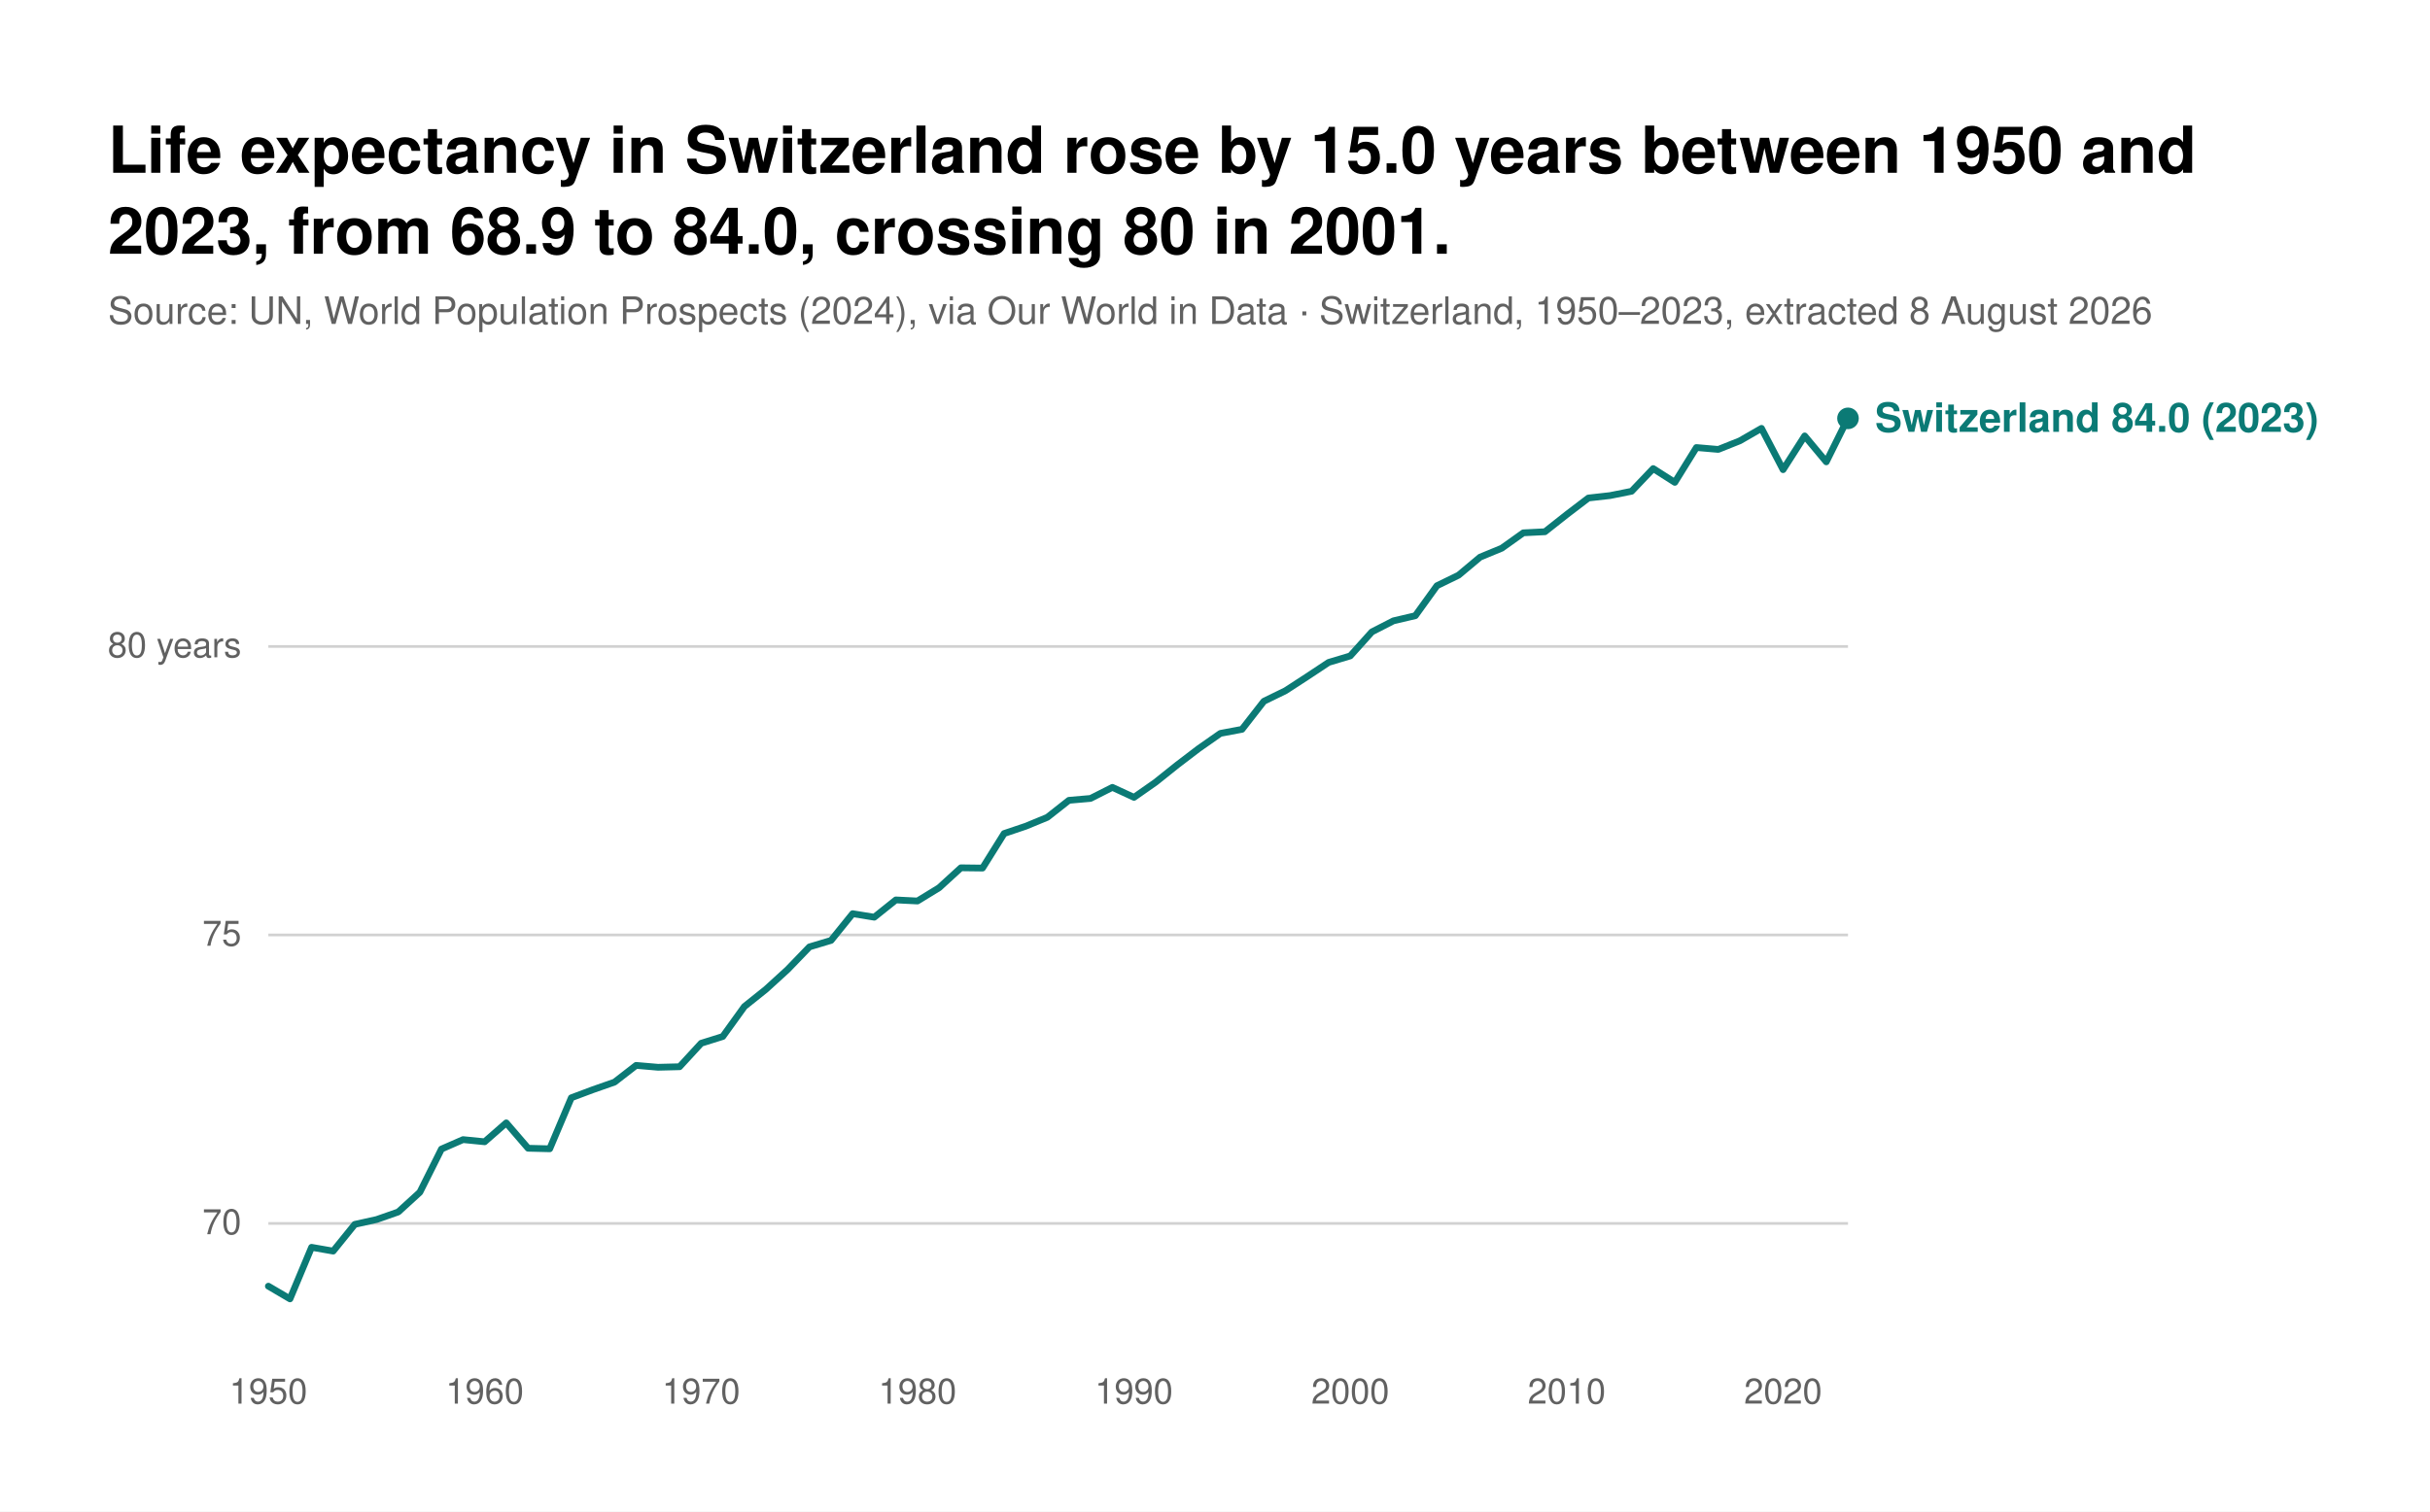
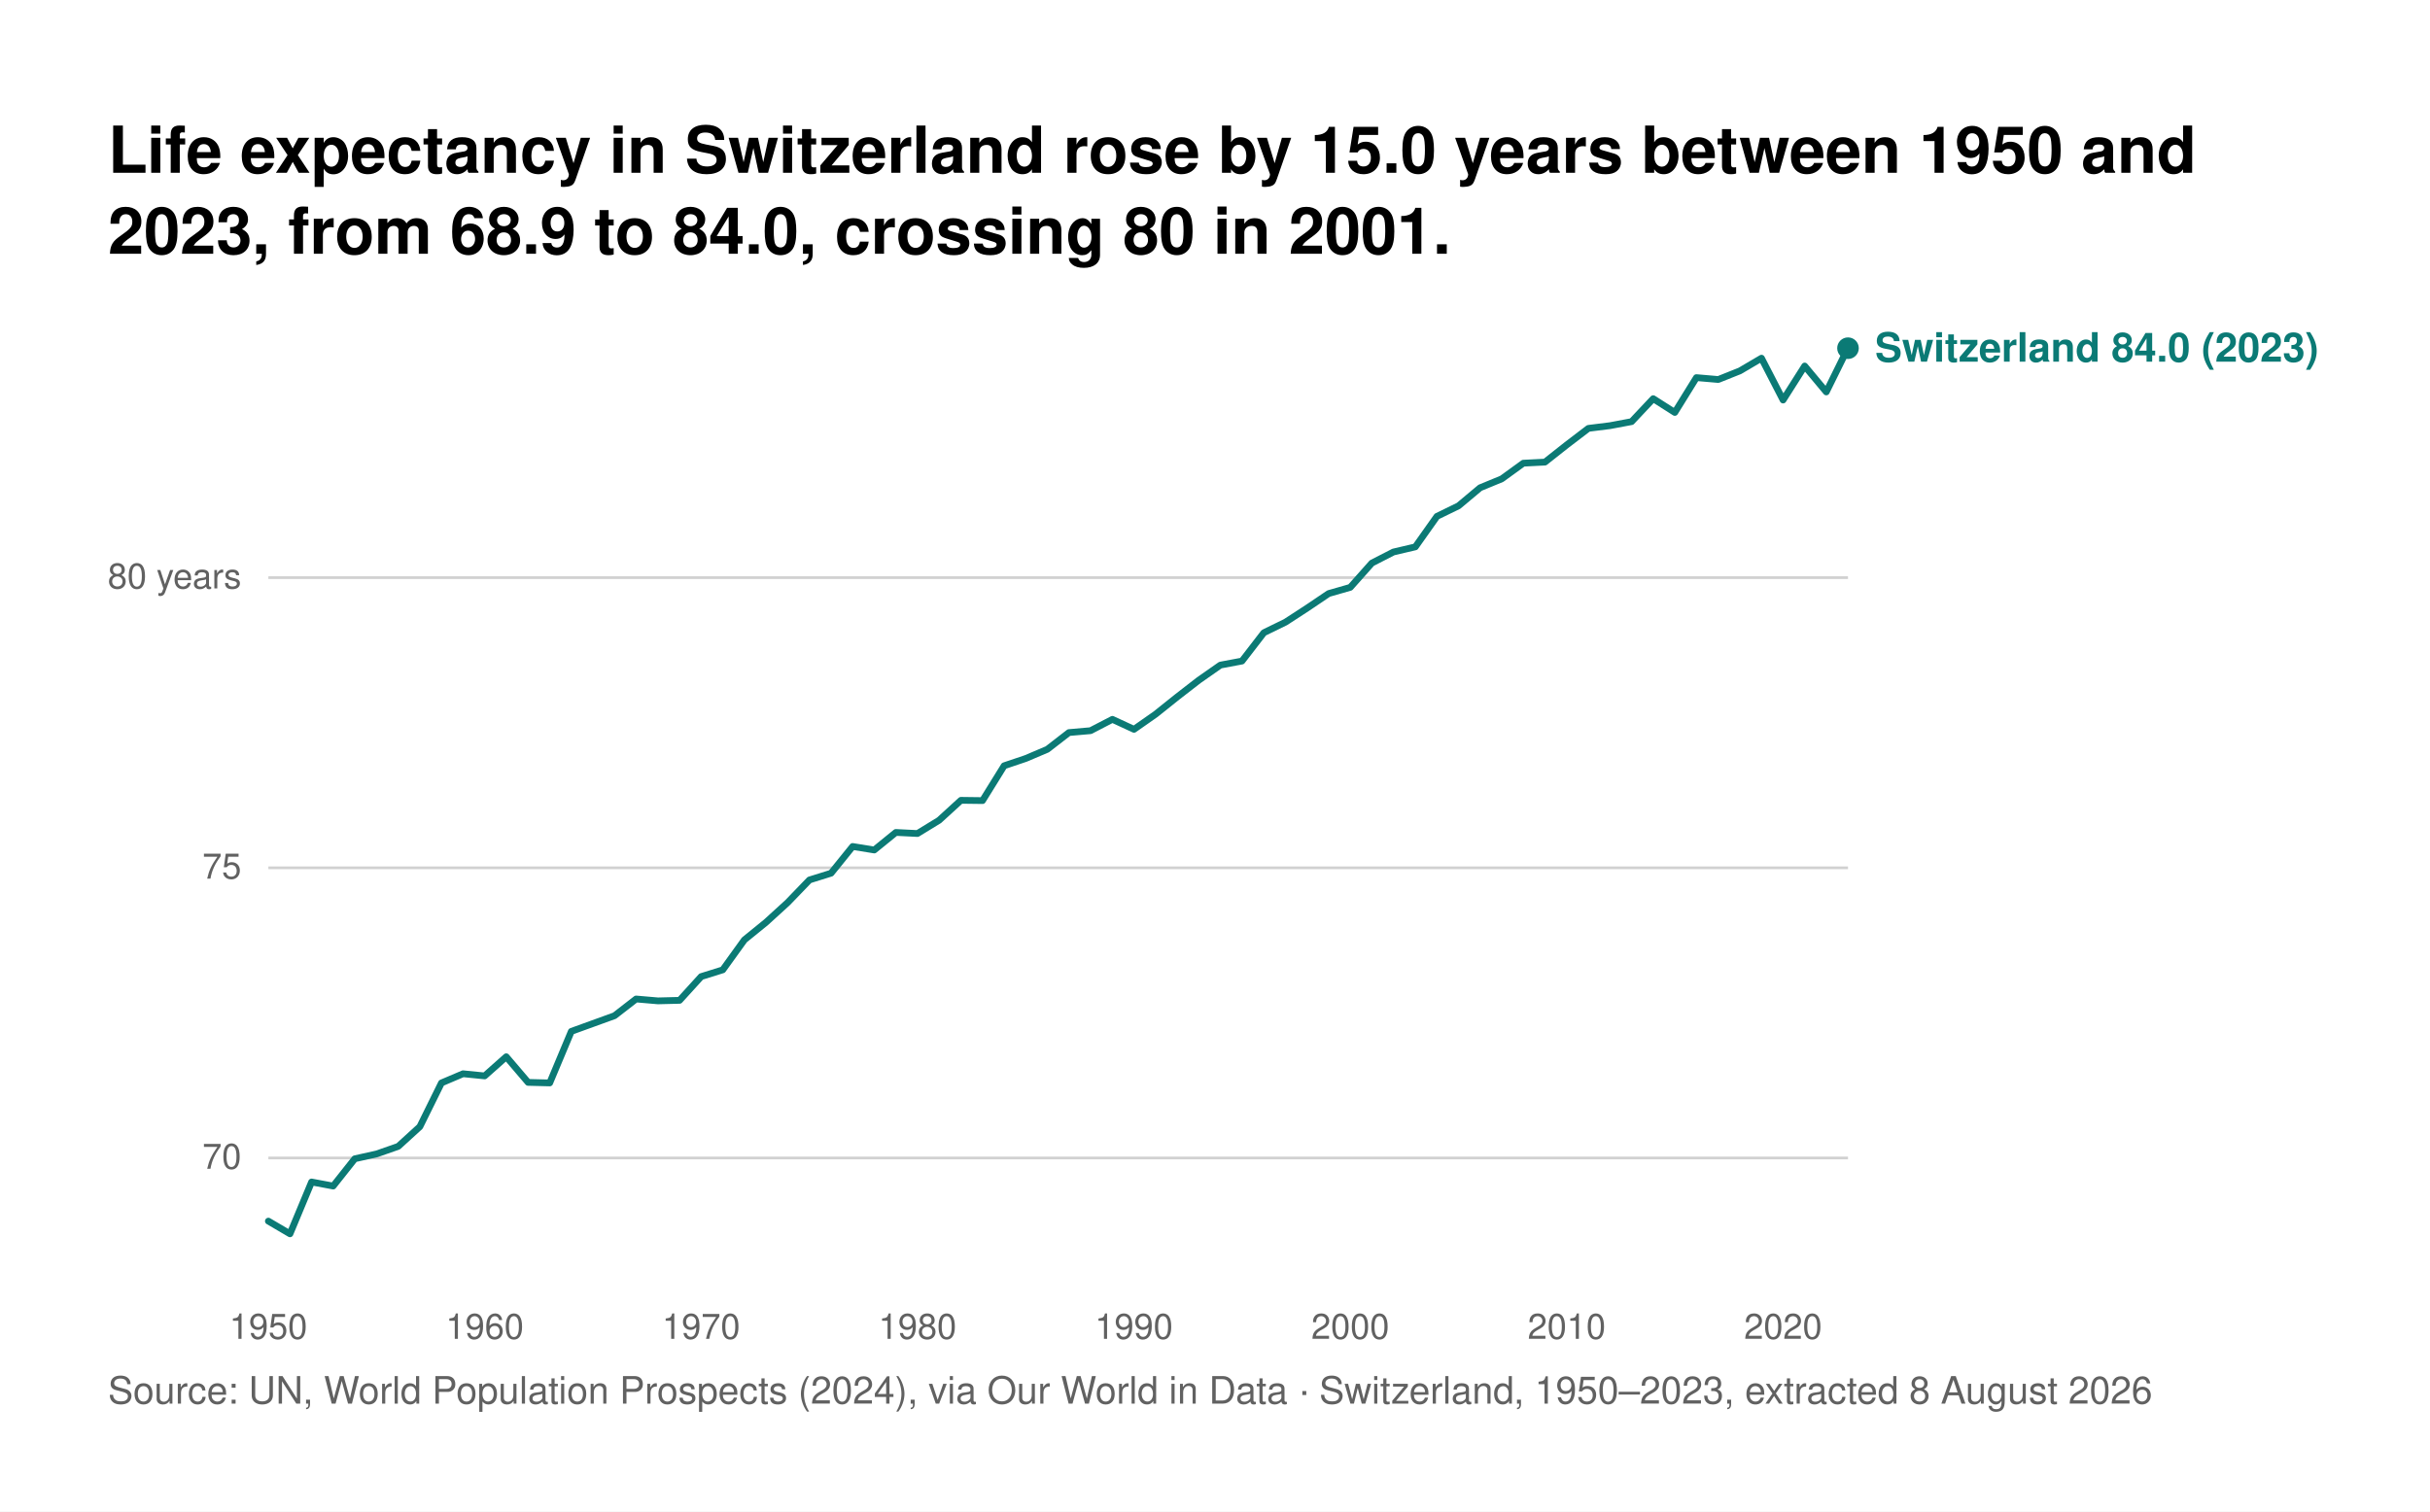
<svg xmlns="http://www.w3.org/2000/svg" width="900" height="560" viewBox="0 0 900 560" role="img" font-family="Helvetica, Arial, sans-serif">
  <rect x="0" y="0" width="900" height="560" fill="#FFFFFF" />
  <text x="40" y="64" fill="#000000" font-size="24" font-weight="700">Life expectancy in Switzerland rose by 15.0 years between 1950 and</text>
  <text x="40" y="94" fill="#000000" font-size="24" font-weight="700">2023, from 68.9 to 84.0, crossing 80 in 2001.</text>
-   <text x="40" y="120" fill="#616161" font-size="14">Source: UN, World Population Prospects (2024), via Our World in Data · Switzerland, 1950–2023, extracted 8 August 2026</text>
+   <text x="40" y="520" fill="#616161" font-size="14">Source: UN, World Population Prospects (2024), via Our World in Data · Switzerland, 1950–2023, extracted 8 August 2026</text>
  <g>
-     <line x1="99.391" x2="684.443" y1="453.25" y2="453.25" stroke="#d1d1d1" stroke-width="1" />
-     <text x="89.391" y="457.25" fill="#616161" font-size="13" text-anchor="end">70</text>
+     <line x1="99.391" x2="684.443" y1="429" y2="429" stroke="#d1d1d1" stroke-width="1" />
+     <text x="89.391" y="433" fill="#616161" font-size="13" text-anchor="end">70</text>
  </g>
  <g>
-     <line x1="99.391" x2="684.443" y1="346.375" y2="346.375" stroke="#d1d1d1" stroke-width="1" />
-     <text x="89.391" y="350.375" fill="#616161" font-size="13" text-anchor="end">75</text>
+     <line x1="99.391" x2="684.443" y1="321.5" y2="321.5" stroke="#d1d1d1" stroke-width="1" />
+     <text x="89.391" y="325.5" fill="#616161" font-size="13" text-anchor="end">75</text>
  </g>
  <g>
-     <line x1="99.391" x2="684.443" y1="239.5" y2="239.5" stroke="#d1d1d1" stroke-width="1" />
-     <text x="89.391" y="243.5" fill="#616161" font-size="13" text-anchor="end">80 years</text>
+     <line x1="99.391" x2="684.443" y1="214" y2="214" stroke="#d1d1d1" stroke-width="1" />
+     <text x="89.391" y="218" fill="#616161" font-size="13" text-anchor="end">80 years</text>
  </g>
-   <text x="99.391" y="520" fill="#616161" font-size="13" text-anchor="middle">1950</text>
-   <text x="179.535" y="520" fill="#616161" font-size="13" text-anchor="middle">1960</text>
-   <text x="259.679" y="520" fill="#616161" font-size="13" text-anchor="middle">1970</text>
-   <text x="339.823" y="520" fill="#616161" font-size="13" text-anchor="middle">1980</text>
-   <text x="419.967" y="520" fill="#616161" font-size="13" text-anchor="middle">1990</text>
-   <text x="500.111" y="520" fill="#616161" font-size="13" text-anchor="middle">2000</text>
-   <text x="580.256" y="520" fill="#616161" font-size="13" text-anchor="middle">2010</text>
-   <text x="660.4" y="520" fill="#616161" font-size="13" text-anchor="middle">2020</text>
-   <path d="M99.4,476.5L107.4,481.2L115.4,462.1L123.4,463.5L131.4,453.6L139.5,451.8L147.5,449L155.5,441.7L163.5,425.7L171.5,422.2L179.5,423L187.5,416L195.6,425.4L203.6,425.6L211.6,406.7L219.6,403.7L227.6,400.9L235.6,394.7L243.7,395.4L251.7,395.2L259.7,386.5L267.7,384L275.7,372.9L283.7,366.5L291.7,359.2L299.8,350.8L307.8,348.4L315.8,338.5L323.8,339.8L331.8,333.4L339.8,333.8L347.8,328.9L355.9,321.5L363.9,321.6L371.9,308.8L379.9,306.1L387.9,302.8L395.9,296.5L403.9,295.8L412,291.7L420,295.4L428,289.8L436,283.4L444,277.3L452,271.7L460,270.2L468.1,259.8L476.1,255.9L484.1,250.7L492.1,245.4L500.1,243L508.1,234.1L516.1,230L524.2,228.1L532.2,217L540.2,213.1L548.2,206.4L556.2,203.1L564.2,197.4L572.2,197L580.3,190.6L588.3,184.5L596.3,183.6L604.3,182L612.3,173.6L620.3,178.7L628.3,165.8L636.4,166.5L644.4,163.3L652.4,158.7L660.4,174L668.4,161.5L676.4,171.1L684.4,155" fill="none" stroke="#0B7A75" stroke-width="2.5" stroke-linejoin="round" stroke-linecap="round" />
-   <circle cx="684.443" cy="154.992" r="4" fill="#0B7A75" />
-   <text x="694.443" y="159.992" fill="#0B7A75" font-size="15" font-weight="600">Switzerland 84.0 (2023)</text>
+   <text x="99.391" y="496" fill="#616161" font-size="13" text-anchor="middle">1950</text>
+   <text x="179.535" y="496" fill="#616161" font-size="13" text-anchor="middle">1960</text>
+   <text x="259.679" y="496" fill="#616161" font-size="13" text-anchor="middle">1970</text>
+   <text x="339.823" y="496" fill="#616161" font-size="13" text-anchor="middle">1980</text>
+   <text x="419.967" y="496" fill="#616161" font-size="13" text-anchor="middle">1990</text>
+   <text x="500.111" y="496" fill="#616161" font-size="13" text-anchor="middle">2000</text>
+   <text x="580.256" y="496" fill="#616161" font-size="13" text-anchor="middle">2010</text>
+   <text x="660.4" y="496" fill="#616161" font-size="13" text-anchor="middle">2020</text>
+   <path d="M99.4,452.4L107.4,457.1L115.4,437.9L123.4,439.4L131.4,429.3L139.5,427.5L147.5,424.7L155.5,417.4L163.5,401.2L171.5,397.8L179.5,398.6L187.5,391.5L195.6,401L203.6,401.2L211.6,382.1L219.6,379.2L227.6,376.3L235.6,370.1L243.7,370.8L251.7,370.6L259.7,361.8L267.7,359.3L275.7,348.2L283.7,341.7L291.7,334.4L299.8,326L307.8,323.5L315.8,313.6L323.8,314.9L331.8,308.4L339.8,308.8L347.8,303.9L355.9,296.5L363.9,296.6L371.9,283.7L379.9,281L387.9,277.6L395.9,271.4L403.9,270.7L412,266.5L420,270.2L428,264.6L436,258.2L444,252L452,246.4L460,244.9L468.1,234.4L476.1,230.5L484.1,225.3L492.1,219.9L500.1,217.6L508.1,208.6L516.1,204.5L524.2,202.6L532.2,191.3L540.2,187.4L548.2,180.7L556.2,177.4L564.2,171.6L572.2,171.2L580.3,164.8L588.3,158.7L596.3,157.7L604.3,156.2L612.3,147.7L620.3,152.8L628.3,139.9L636.4,140.6L644.4,137.4L652.4,132.7L660.4,148.2L668.4,135.6L676.4,145.2L684.4,129" fill="none" stroke="#0B7A75" stroke-width="2.5" stroke-linejoin="round" stroke-linecap="round" />
+   <circle cx="684.443" cy="128.998" r="4" fill="#0B7A75" />
+   <text x="694.443" y="133.998" fill="#0B7A75" font-size="15" font-weight="600">Switzerland 84.0 (2023)</text>
</svg>
